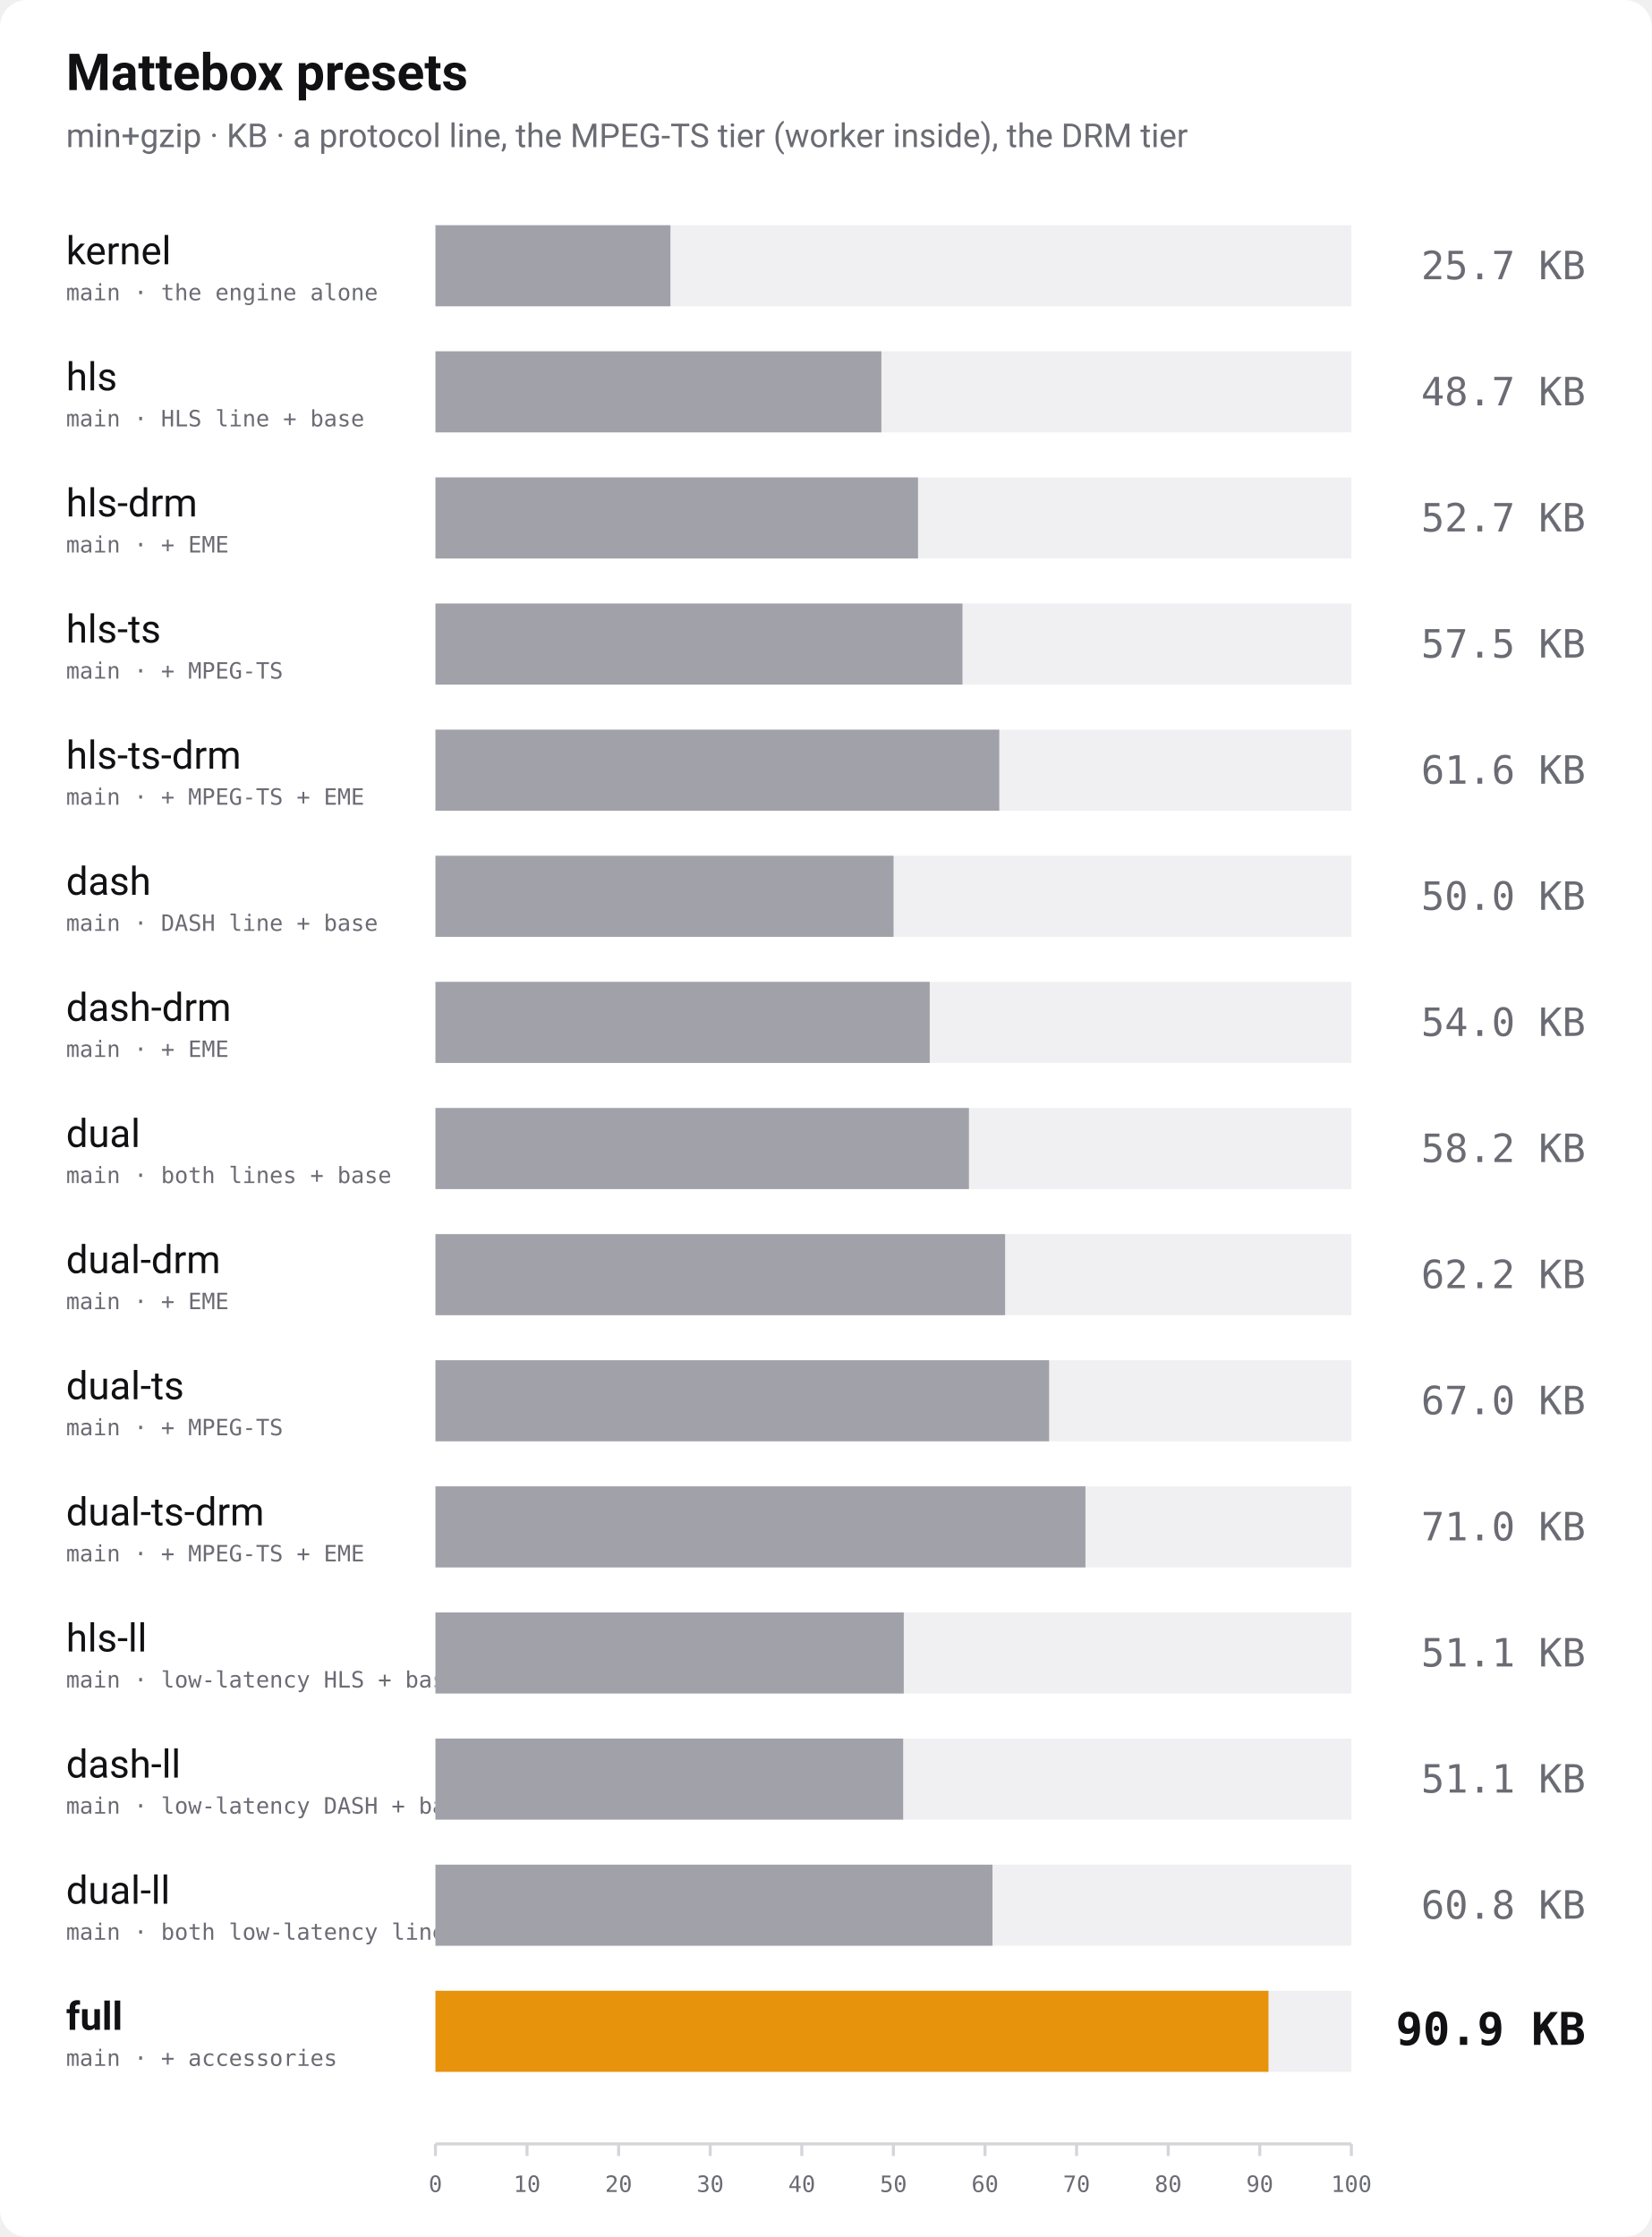
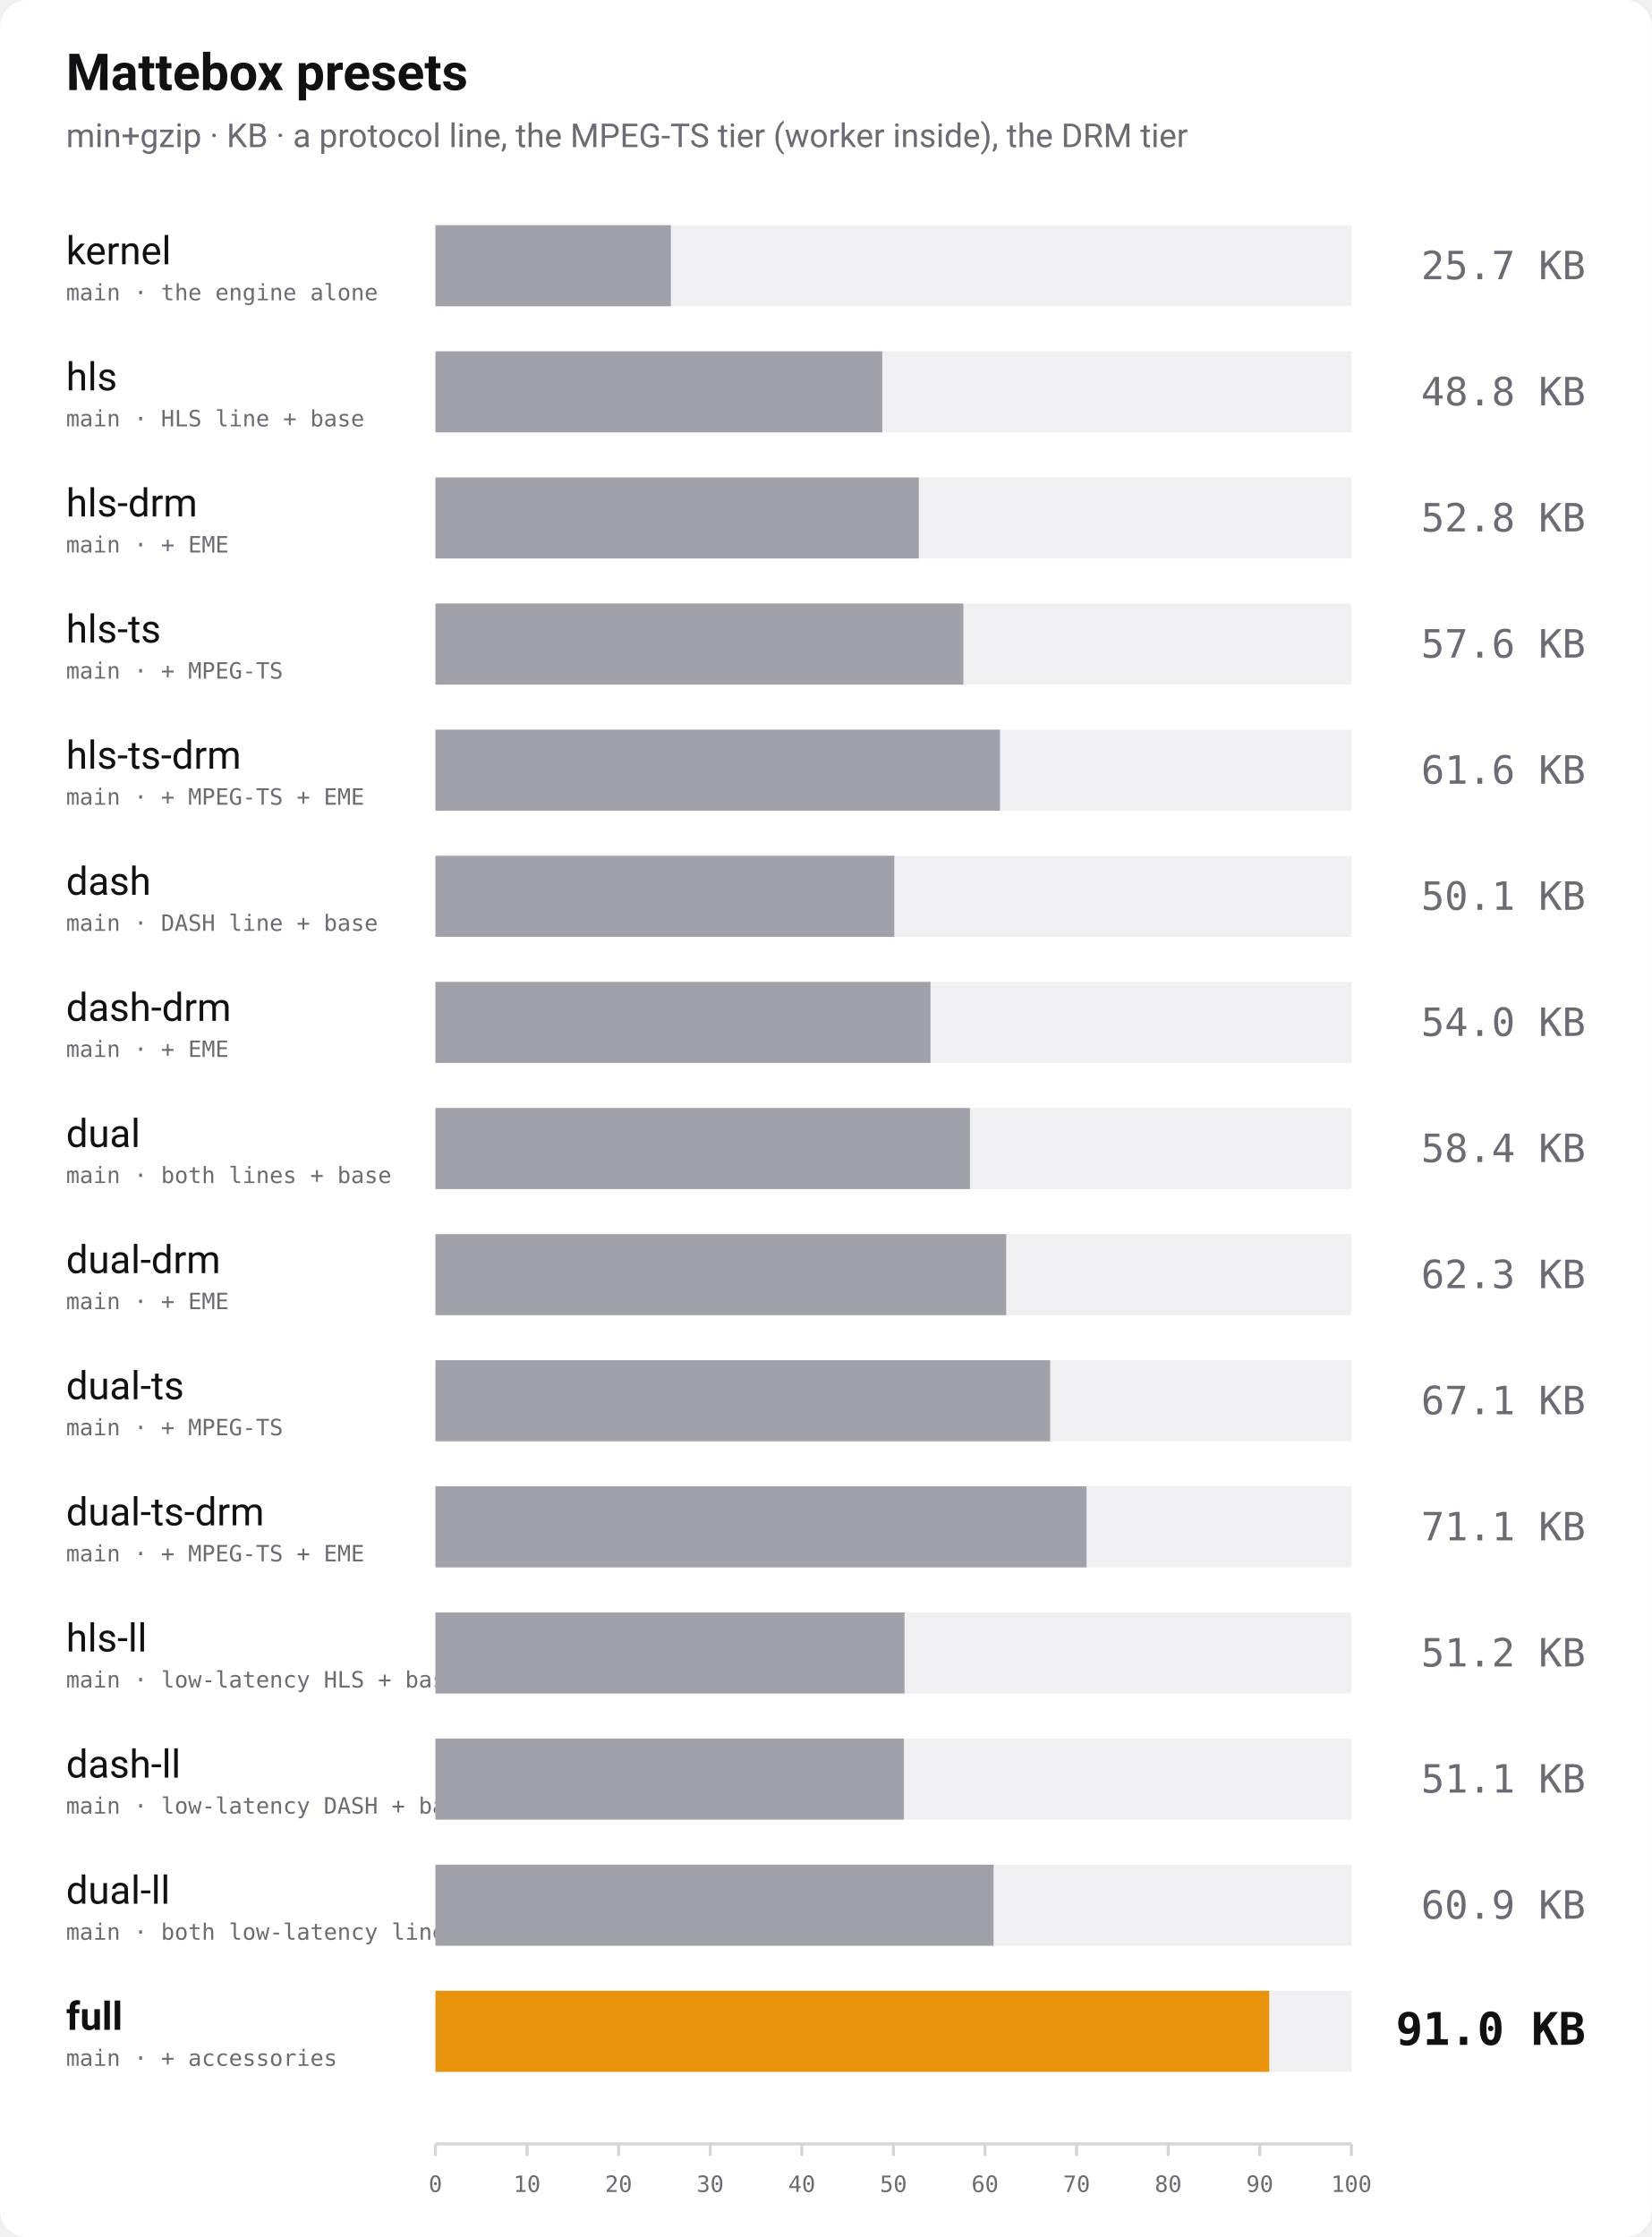
<svg xmlns="http://www.w3.org/2000/svg" width="1100" height="1490" viewBox="0 0 1100 1490" role="img" aria-label="Bundle size of every Mattebox preset, min+gzip">
  <rect width="1100" height="1490" rx="18" fill="#ffffff" />
  <text x="44" y="60" font-family="-apple-system, 'Segoe UI', Roboto, Helvetica, Arial, sans-serif" font-size="34" font-weight="700" fill="#111114">Mattebox presets</text>
  <text x="44" y="98" font-family="-apple-system, 'Segoe UI', Roboto, Helvetica, Arial, sans-serif" font-size="22" fill="#6b6b74">min+gzip · KB · a protocol line, the MPEG-TS tier (worker inside), the DRM tier</text>
  <text x="44" y="176" font-family="-apple-system, 'Segoe UI', Roboto, Helvetica, Arial, sans-serif" font-size="26" font-weight="400" fill="#111114">kernel</text>
  <text x="44" y="200" font-family="ui-monospace, 'SF Mono', Menlo, Consolas, monospace" font-size="15" fill="#6b6b74">main · the engine alone</text>
  <rect x="290" y="150" width="610" height="54" fill="#f0f0f3" />
-   <rect x="290" y="150" width="156.5" height="54" fill="#a1a1aa" />
+   <rect x="290" y="150" width="156.8" height="54" fill="#a1a1aa" />
  <text x="1056" y="186" text-anchor="end" font-family="ui-monospace, 'SF Mono', Menlo, Consolas, monospace" font-size="26" font-weight="400" fill="#6b6b74">25.7 KB</text>
  <text x="44" y="260" font-family="-apple-system, 'Segoe UI', Roboto, Helvetica, Arial, sans-serif" font-size="26" font-weight="400" fill="#111114">hls</text>
  <text x="44" y="284" font-family="ui-monospace, 'SF Mono', Menlo, Consolas, monospace" font-size="15" fill="#6b6b74">main · HLS line + base</text>
  <rect x="290" y="234" width="610" height="54" fill="#f0f0f3" />
-   <rect x="290" y="234" width="297.0" height="54" fill="#a1a1aa" />
-   <text x="1056" y="270" text-anchor="end" font-family="ui-monospace, 'SF Mono', Menlo, Consolas, monospace" font-size="26" font-weight="400" fill="#6b6b74">48.7 KB</text>
+   <rect x="290" y="234" width="297.6" height="54" fill="#a1a1aa" />
+   <text x="1056" y="270" text-anchor="end" font-family="ui-monospace, 'SF Mono', Menlo, Consolas, monospace" font-size="26" font-weight="400" fill="#6b6b74">48.8 KB</text>
  <text x="44" y="344" font-family="-apple-system, 'Segoe UI', Roboto, Helvetica, Arial, sans-serif" font-size="26" font-weight="400" fill="#111114">hls-drm</text>
  <text x="44" y="368" font-family="ui-monospace, 'SF Mono', Menlo, Consolas, monospace" font-size="15" fill="#6b6b74">main · + EME</text>
  <rect x="290" y="318" width="610" height="54" fill="#f0f0f3" />
-   <rect x="290" y="318" width="321.4" height="54" fill="#a1a1aa" />
-   <text x="1056" y="354" text-anchor="end" font-family="ui-monospace, 'SF Mono', Menlo, Consolas, monospace" font-size="26" font-weight="400" fill="#6b6b74">52.7 KB</text>
+   <rect x="290" y="318" width="321.9" height="54" fill="#a1a1aa" />
+   <text x="1056" y="354" text-anchor="end" font-family="ui-monospace, 'SF Mono', Menlo, Consolas, monospace" font-size="26" font-weight="400" fill="#6b6b74">52.8 KB</text>
  <text x="44" y="428" font-family="-apple-system, 'Segoe UI', Roboto, Helvetica, Arial, sans-serif" font-size="26" font-weight="400" fill="#111114">hls-ts</text>
  <text x="44" y="452" font-family="ui-monospace, 'SF Mono', Menlo, Consolas, monospace" font-size="15" fill="#6b6b74">main · + MPEG-TS</text>
  <rect x="290" y="402" width="610" height="54" fill="#f0f0f3" />
-   <rect x="290" y="402" width="351.0" height="54" fill="#a1a1aa" />
-   <text x="1056" y="438" text-anchor="end" font-family="ui-monospace, 'SF Mono', Menlo, Consolas, monospace" font-size="26" font-weight="400" fill="#6b6b74">57.5 KB</text>
+   <rect x="290" y="402" width="351.6" height="54" fill="#a1a1aa" />
+   <text x="1056" y="438" text-anchor="end" font-family="ui-monospace, 'SF Mono', Menlo, Consolas, monospace" font-size="26" font-weight="400" fill="#6b6b74">57.6 KB</text>
  <text x="44" y="512" font-family="-apple-system, 'Segoe UI', Roboto, Helvetica, Arial, sans-serif" font-size="26" font-weight="400" fill="#111114">hls-ts-drm</text>
  <text x="44" y="536" font-family="ui-monospace, 'SF Mono', Menlo, Consolas, monospace" font-size="15" fill="#6b6b74">main · + MPEG-TS + EME</text>
  <rect x="290" y="486" width="610" height="54" fill="#f0f0f3" />
-   <rect x="290" y="486" width="375.5" height="54" fill="#a1a1aa" />
+   <rect x="290" y="486" width="376.0" height="54" fill="#a1a1aa" />
  <text x="1056" y="522" text-anchor="end" font-family="ui-monospace, 'SF Mono', Menlo, Consolas, monospace" font-size="26" font-weight="400" fill="#6b6b74">61.6 KB</text>
  <text x="44" y="596" font-family="-apple-system, 'Segoe UI', Roboto, Helvetica, Arial, sans-serif" font-size="26" font-weight="400" fill="#111114">dash</text>
  <text x="44" y="620" font-family="ui-monospace, 'SF Mono', Menlo, Consolas, monospace" font-size="15" fill="#6b6b74">main · DASH line + base</text>
  <rect x="290" y="570" width="610" height="54" fill="#f0f0f3" />
-   <rect x="290" y="570" width="305.1" height="54" fill="#a1a1aa" />
-   <text x="1056" y="606" text-anchor="end" font-family="ui-monospace, 'SF Mono', Menlo, Consolas, monospace" font-size="26" font-weight="400" fill="#6b6b74">50.0 KB</text>
+   <rect x="290" y="570" width="305.6" height="54" fill="#a1a1aa" />
+   <text x="1056" y="606" text-anchor="end" font-family="ui-monospace, 'SF Mono', Menlo, Consolas, monospace" font-size="26" font-weight="400" fill="#6b6b74">50.1 KB</text>
  <text x="44" y="680" font-family="-apple-system, 'Segoe UI', Roboto, Helvetica, Arial, sans-serif" font-size="26" font-weight="400" fill="#111114">dash-drm</text>
  <text x="44" y="704" font-family="ui-monospace, 'SF Mono', Menlo, Consolas, monospace" font-size="15" fill="#6b6b74">main · + EME</text>
  <rect x="290" y="654" width="610" height="54" fill="#f0f0f3" />
-   <rect x="290" y="654" width="329.2" height="54" fill="#a1a1aa" />
+   <rect x="290" y="654" width="329.7" height="54" fill="#a1a1aa" />
  <text x="1056" y="690" text-anchor="end" font-family="ui-monospace, 'SF Mono', Menlo, Consolas, monospace" font-size="26" font-weight="400" fill="#6b6b74">54.0 KB</text>
  <text x="44" y="764" font-family="-apple-system, 'Segoe UI', Roboto, Helvetica, Arial, sans-serif" font-size="26" font-weight="400" fill="#111114">dual</text>
  <text x="44" y="788" font-family="ui-monospace, 'SF Mono', Menlo, Consolas, monospace" font-size="15" fill="#6b6b74">main · both lines + base</text>
  <rect x="290" y="738" width="610" height="54" fill="#f0f0f3" />
-   <rect x="290" y="738" width="355.3" height="54" fill="#a1a1aa" />
-   <text x="1056" y="774" text-anchor="end" font-family="ui-monospace, 'SF Mono', Menlo, Consolas, monospace" font-size="26" font-weight="400" fill="#6b6b74">58.2 KB</text>
+   <rect x="290" y="738" width="356.0" height="54" fill="#a1a1aa" />
+   <text x="1056" y="774" text-anchor="end" font-family="ui-monospace, 'SF Mono', Menlo, Consolas, monospace" font-size="26" font-weight="400" fill="#6b6b74">58.4 KB</text>
  <text x="44" y="848" font-family="-apple-system, 'Segoe UI', Roboto, Helvetica, Arial, sans-serif" font-size="26" font-weight="400" fill="#111114">dual-drm</text>
  <text x="44" y="872" font-family="ui-monospace, 'SF Mono', Menlo, Consolas, monospace" font-size="15" fill="#6b6b74">main · + EME</text>
  <rect x="290" y="822" width="610" height="54" fill="#f0f0f3" />
-   <rect x="290" y="822" width="379.4" height="54" fill="#a1a1aa" />
-   <text x="1056" y="858" text-anchor="end" font-family="ui-monospace, 'SF Mono', Menlo, Consolas, monospace" font-size="26" font-weight="400" fill="#6b6b74">62.2 KB</text>
+   <rect x="290" y="822" width="380.1" height="54" fill="#a1a1aa" />
+   <text x="1056" y="858" text-anchor="end" font-family="ui-monospace, 'SF Mono', Menlo, Consolas, monospace" font-size="26" font-weight="400" fill="#6b6b74">62.3 KB</text>
  <text x="44" y="932" font-family="-apple-system, 'Segoe UI', Roboto, Helvetica, Arial, sans-serif" font-size="26" font-weight="400" fill="#111114">dual-ts</text>
  <text x="44" y="956" font-family="ui-monospace, 'SF Mono', Menlo, Consolas, monospace" font-size="15" fill="#6b6b74">main · + MPEG-TS</text>
  <rect x="290" y="906" width="610" height="54" fill="#f0f0f3" />
-   <rect x="290" y="906" width="408.7" height="54" fill="#a1a1aa" />
-   <text x="1056" y="942" text-anchor="end" font-family="ui-monospace, 'SF Mono', Menlo, Consolas, monospace" font-size="26" font-weight="400" fill="#6b6b74">67.0 KB</text>
+   <rect x="290" y="906" width="409.4" height="54" fill="#a1a1aa" />
+   <text x="1056" y="942" text-anchor="end" font-family="ui-monospace, 'SF Mono', Menlo, Consolas, monospace" font-size="26" font-weight="400" fill="#6b6b74">67.1 KB</text>
  <text x="44" y="1016" font-family="-apple-system, 'Segoe UI', Roboto, Helvetica, Arial, sans-serif" font-size="26" font-weight="400" fill="#111114">dual-ts-drm</text>
  <text x="44" y="1040" font-family="ui-monospace, 'SF Mono', Menlo, Consolas, monospace" font-size="15" fill="#6b6b74">main · + MPEG-TS + EME</text>
  <rect x="290" y="990" width="610" height="54" fill="#f0f0f3" />
-   <rect x="290" y="990" width="432.9" height="54" fill="#a1a1aa" />
-   <text x="1056" y="1026" text-anchor="end" font-family="ui-monospace, 'SF Mono', Menlo, Consolas, monospace" font-size="26" font-weight="400" fill="#6b6b74">71.0 KB</text>
+   <rect x="290" y="990" width="433.6" height="54" fill="#a1a1aa" />
+   <text x="1056" y="1026" text-anchor="end" font-family="ui-monospace, 'SF Mono', Menlo, Consolas, monospace" font-size="26" font-weight="400" fill="#6b6b74">71.1 KB</text>
  <text x="44" y="1100" font-family="-apple-system, 'Segoe UI', Roboto, Helvetica, Arial, sans-serif" font-size="26" font-weight="400" fill="#111114">hls-ll</text>
  <text x="44" y="1124" font-family="ui-monospace, 'SF Mono', Menlo, Consolas, monospace" font-size="15" fill="#6b6b74">main · low-latency HLS + base</text>
  <rect x="290" y="1074" width="610" height="54" fill="#f0f0f3" />
-   <rect x="290" y="1074" width="311.9" height="54" fill="#a1a1aa" />
-   <text x="1056" y="1110" text-anchor="end" font-family="ui-monospace, 'SF Mono', Menlo, Consolas, monospace" font-size="26" font-weight="400" fill="#6b6b74">51.1 KB</text>
+   <rect x="290" y="1074" width="312.4" height="54" fill="#a1a1aa" />
+   <text x="1056" y="1110" text-anchor="end" font-family="ui-monospace, 'SF Mono', Menlo, Consolas, monospace" font-size="26" font-weight="400" fill="#6b6b74">51.2 KB</text>
  <text x="44" y="1184" font-family="-apple-system, 'Segoe UI', Roboto, Helvetica, Arial, sans-serif" font-size="26" font-weight="400" fill="#111114">dash-ll</text>
  <text x="44" y="1208" font-family="ui-monospace, 'SF Mono', Menlo, Consolas, monospace" font-size="15" fill="#6b6b74">main · low-latency DASH + base</text>
  <rect x="290" y="1158" width="610" height="54" fill="#f0f0f3" />
-   <rect x="290" y="1158" width="311.5" height="54" fill="#a1a1aa" />
+   <rect x="290" y="1158" width="312.0" height="54" fill="#a1a1aa" />
  <text x="1056" y="1194" text-anchor="end" font-family="ui-monospace, 'SF Mono', Menlo, Consolas, monospace" font-size="26" font-weight="400" fill="#6b6b74">51.1 KB</text>
  <text x="44" y="1268" font-family="-apple-system, 'Segoe UI', Roboto, Helvetica, Arial, sans-serif" font-size="26" font-weight="400" fill="#111114">dual-ll</text>
  <text x="44" y="1292" font-family="ui-monospace, 'SF Mono', Menlo, Consolas, monospace" font-size="15" fill="#6b6b74">main · both low-latency lines + base</text>
  <rect x="290" y="1242" width="610" height="54" fill="#f0f0f3" />
-   <rect x="290" y="1242" width="371.0" height="54" fill="#a1a1aa" />
-   <text x="1056" y="1278" text-anchor="end" font-family="ui-monospace, 'SF Mono', Menlo, Consolas, monospace" font-size="26" font-weight="400" fill="#6b6b74">60.8 KB</text>
+   <rect x="290" y="1242" width="371.7" height="54" fill="#a1a1aa" />
+   <text x="1056" y="1278" text-anchor="end" font-family="ui-monospace, 'SF Mono', Menlo, Consolas, monospace" font-size="26" font-weight="400" fill="#6b6b74">60.9 KB</text>
  <text x="44" y="1352" font-family="-apple-system, 'Segoe UI', Roboto, Helvetica, Arial, sans-serif" font-size="26" font-weight="700" fill="#111114">full</text>
  <text x="44" y="1376" font-family="ui-monospace, 'SF Mono', Menlo, Consolas, monospace" font-size="15" fill="#6b6b74">main · + accessories</text>
  <rect x="290" y="1326" width="610" height="54" fill="#f0f0f3" />
-   <rect x="290" y="1326" width="554.8" height="54" fill="#e8930c" />
-   <text x="1056" y="1362" text-anchor="end" font-family="ui-monospace, 'SF Mono', Menlo, Consolas, monospace" font-size="30" font-weight="700" fill="#111114">90.9 KB</text>
+   <rect x="290" y="1326" width="555.3" height="54" fill="#e8930c" />
+   <text x="1056" y="1362" text-anchor="end" font-family="ui-monospace, 'SF Mono', Menlo, Consolas, monospace" font-size="30" font-weight="700" fill="#111114">91.0 KB</text>
  <line x1="290" y1="1428" x2="900" y2="1428" stroke="#d4d4d9" stroke-width="2" />
  <line x1="290.0" y1="1428" x2="290.0" y2="1436" stroke="#d4d4d9" stroke-width="2" />
  <text x="290.0" y="1460" text-anchor="middle" font-family="ui-monospace, 'SF Mono', Menlo, Consolas, monospace" font-size="15" fill="#6b6b74">0</text>
  <line x1="351.0" y1="1428" x2="351.0" y2="1436" stroke="#d4d4d9" stroke-width="2" />
  <text x="351.0" y="1460" text-anchor="middle" font-family="ui-monospace, 'SF Mono', Menlo, Consolas, monospace" font-size="15" fill="#6b6b74">10</text>
  <line x1="412.0" y1="1428" x2="412.0" y2="1436" stroke="#d4d4d9" stroke-width="2" />
  <text x="412.0" y="1460" text-anchor="middle" font-family="ui-monospace, 'SF Mono', Menlo, Consolas, monospace" font-size="15" fill="#6b6b74">20</text>
  <line x1="473.0" y1="1428" x2="473.0" y2="1436" stroke="#d4d4d9" stroke-width="2" />
  <text x="473.0" y="1460" text-anchor="middle" font-family="ui-monospace, 'SF Mono', Menlo, Consolas, monospace" font-size="15" fill="#6b6b74">30</text>
  <line x1="534.0" y1="1428" x2="534.0" y2="1436" stroke="#d4d4d9" stroke-width="2" />
  <text x="534.0" y="1460" text-anchor="middle" font-family="ui-monospace, 'SF Mono', Menlo, Consolas, monospace" font-size="15" fill="#6b6b74">40</text>
  <line x1="595.0" y1="1428" x2="595.0" y2="1436" stroke="#d4d4d9" stroke-width="2" />
  <text x="595.0" y="1460" text-anchor="middle" font-family="ui-monospace, 'SF Mono', Menlo, Consolas, monospace" font-size="15" fill="#6b6b74">50</text>
  <line x1="656.0" y1="1428" x2="656.0" y2="1436" stroke="#d4d4d9" stroke-width="2" />
  <text x="656.0" y="1460" text-anchor="middle" font-family="ui-monospace, 'SF Mono', Menlo, Consolas, monospace" font-size="15" fill="#6b6b74">60</text>
  <line x1="717.0" y1="1428" x2="717.0" y2="1436" stroke="#d4d4d9" stroke-width="2" />
  <text x="717.0" y="1460" text-anchor="middle" font-family="ui-monospace, 'SF Mono', Menlo, Consolas, monospace" font-size="15" fill="#6b6b74">70</text>
  <line x1="778.0" y1="1428" x2="778.0" y2="1436" stroke="#d4d4d9" stroke-width="2" />
  <text x="778.0" y="1460" text-anchor="middle" font-family="ui-monospace, 'SF Mono', Menlo, Consolas, monospace" font-size="15" fill="#6b6b74">80</text>
  <line x1="839.0" y1="1428" x2="839.0" y2="1436" stroke="#d4d4d9" stroke-width="2" />
  <text x="839.0" y="1460" text-anchor="middle" font-family="ui-monospace, 'SF Mono', Menlo, Consolas, monospace" font-size="15" fill="#6b6b74">90</text>
  <line x1="900.0" y1="1428" x2="900.0" y2="1436" stroke="#d4d4d9" stroke-width="2" />
  <text x="900.0" y="1460" text-anchor="middle" font-family="ui-monospace, 'SF Mono', Menlo, Consolas, monospace" font-size="15" fill="#6b6b74">100</text>
</svg>
